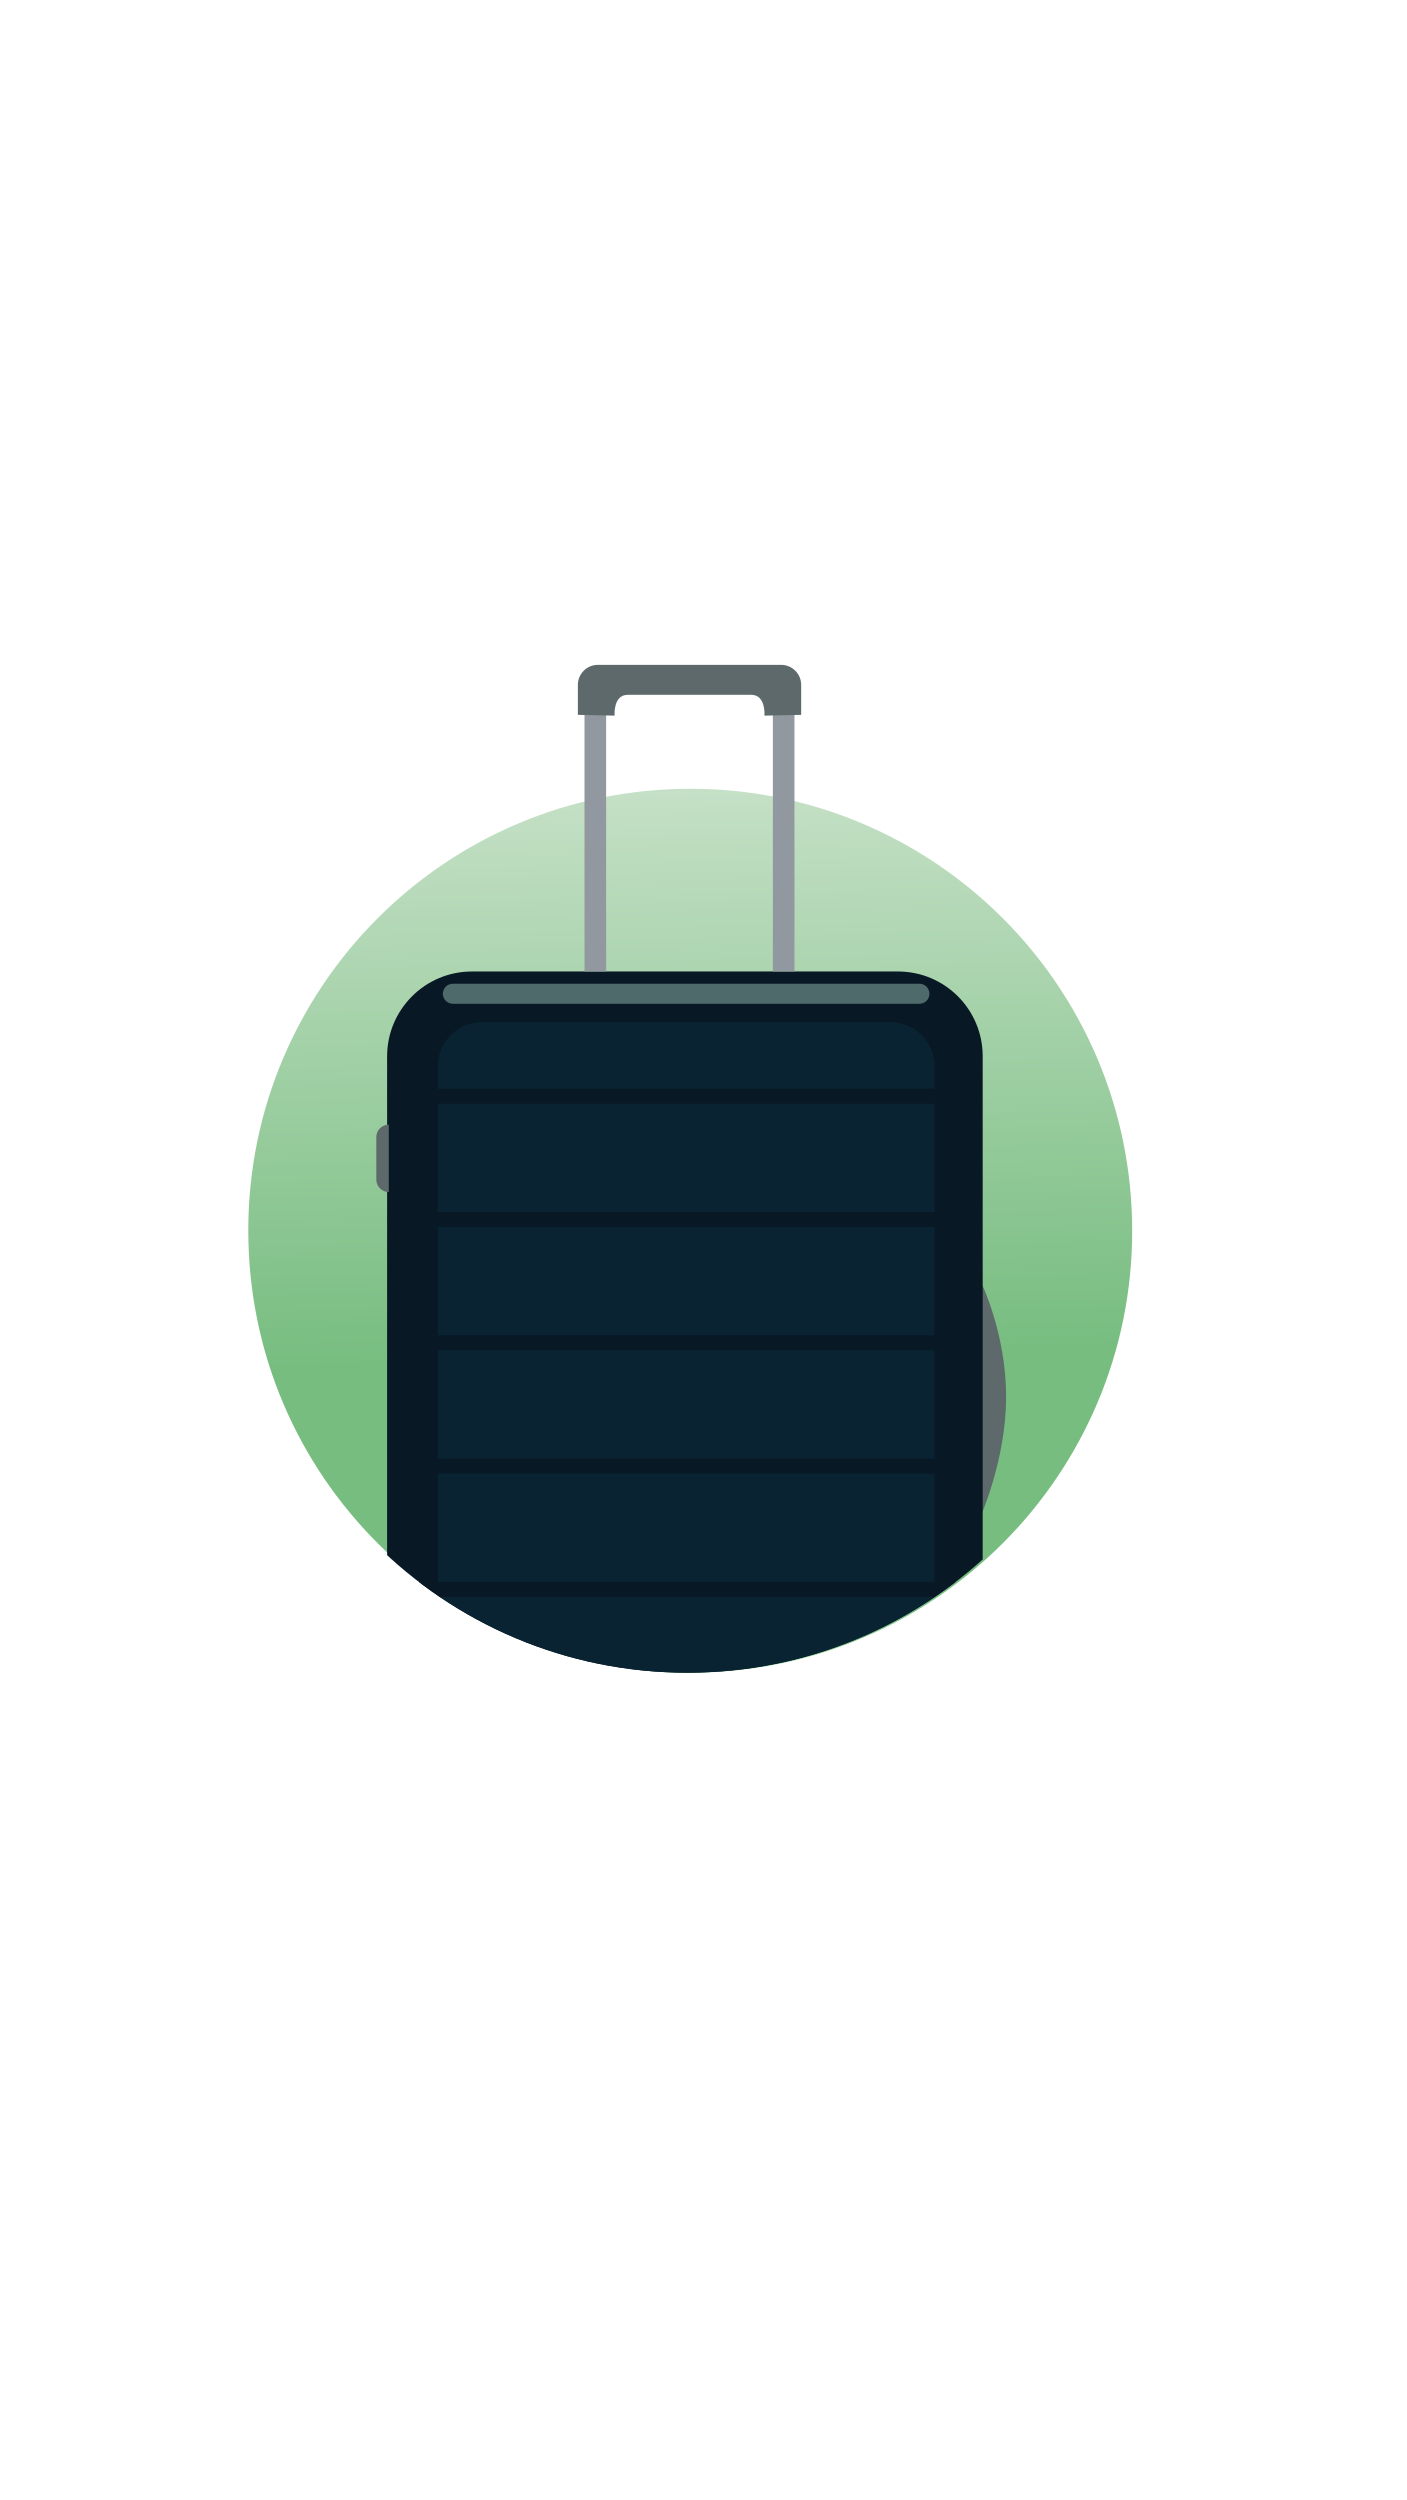
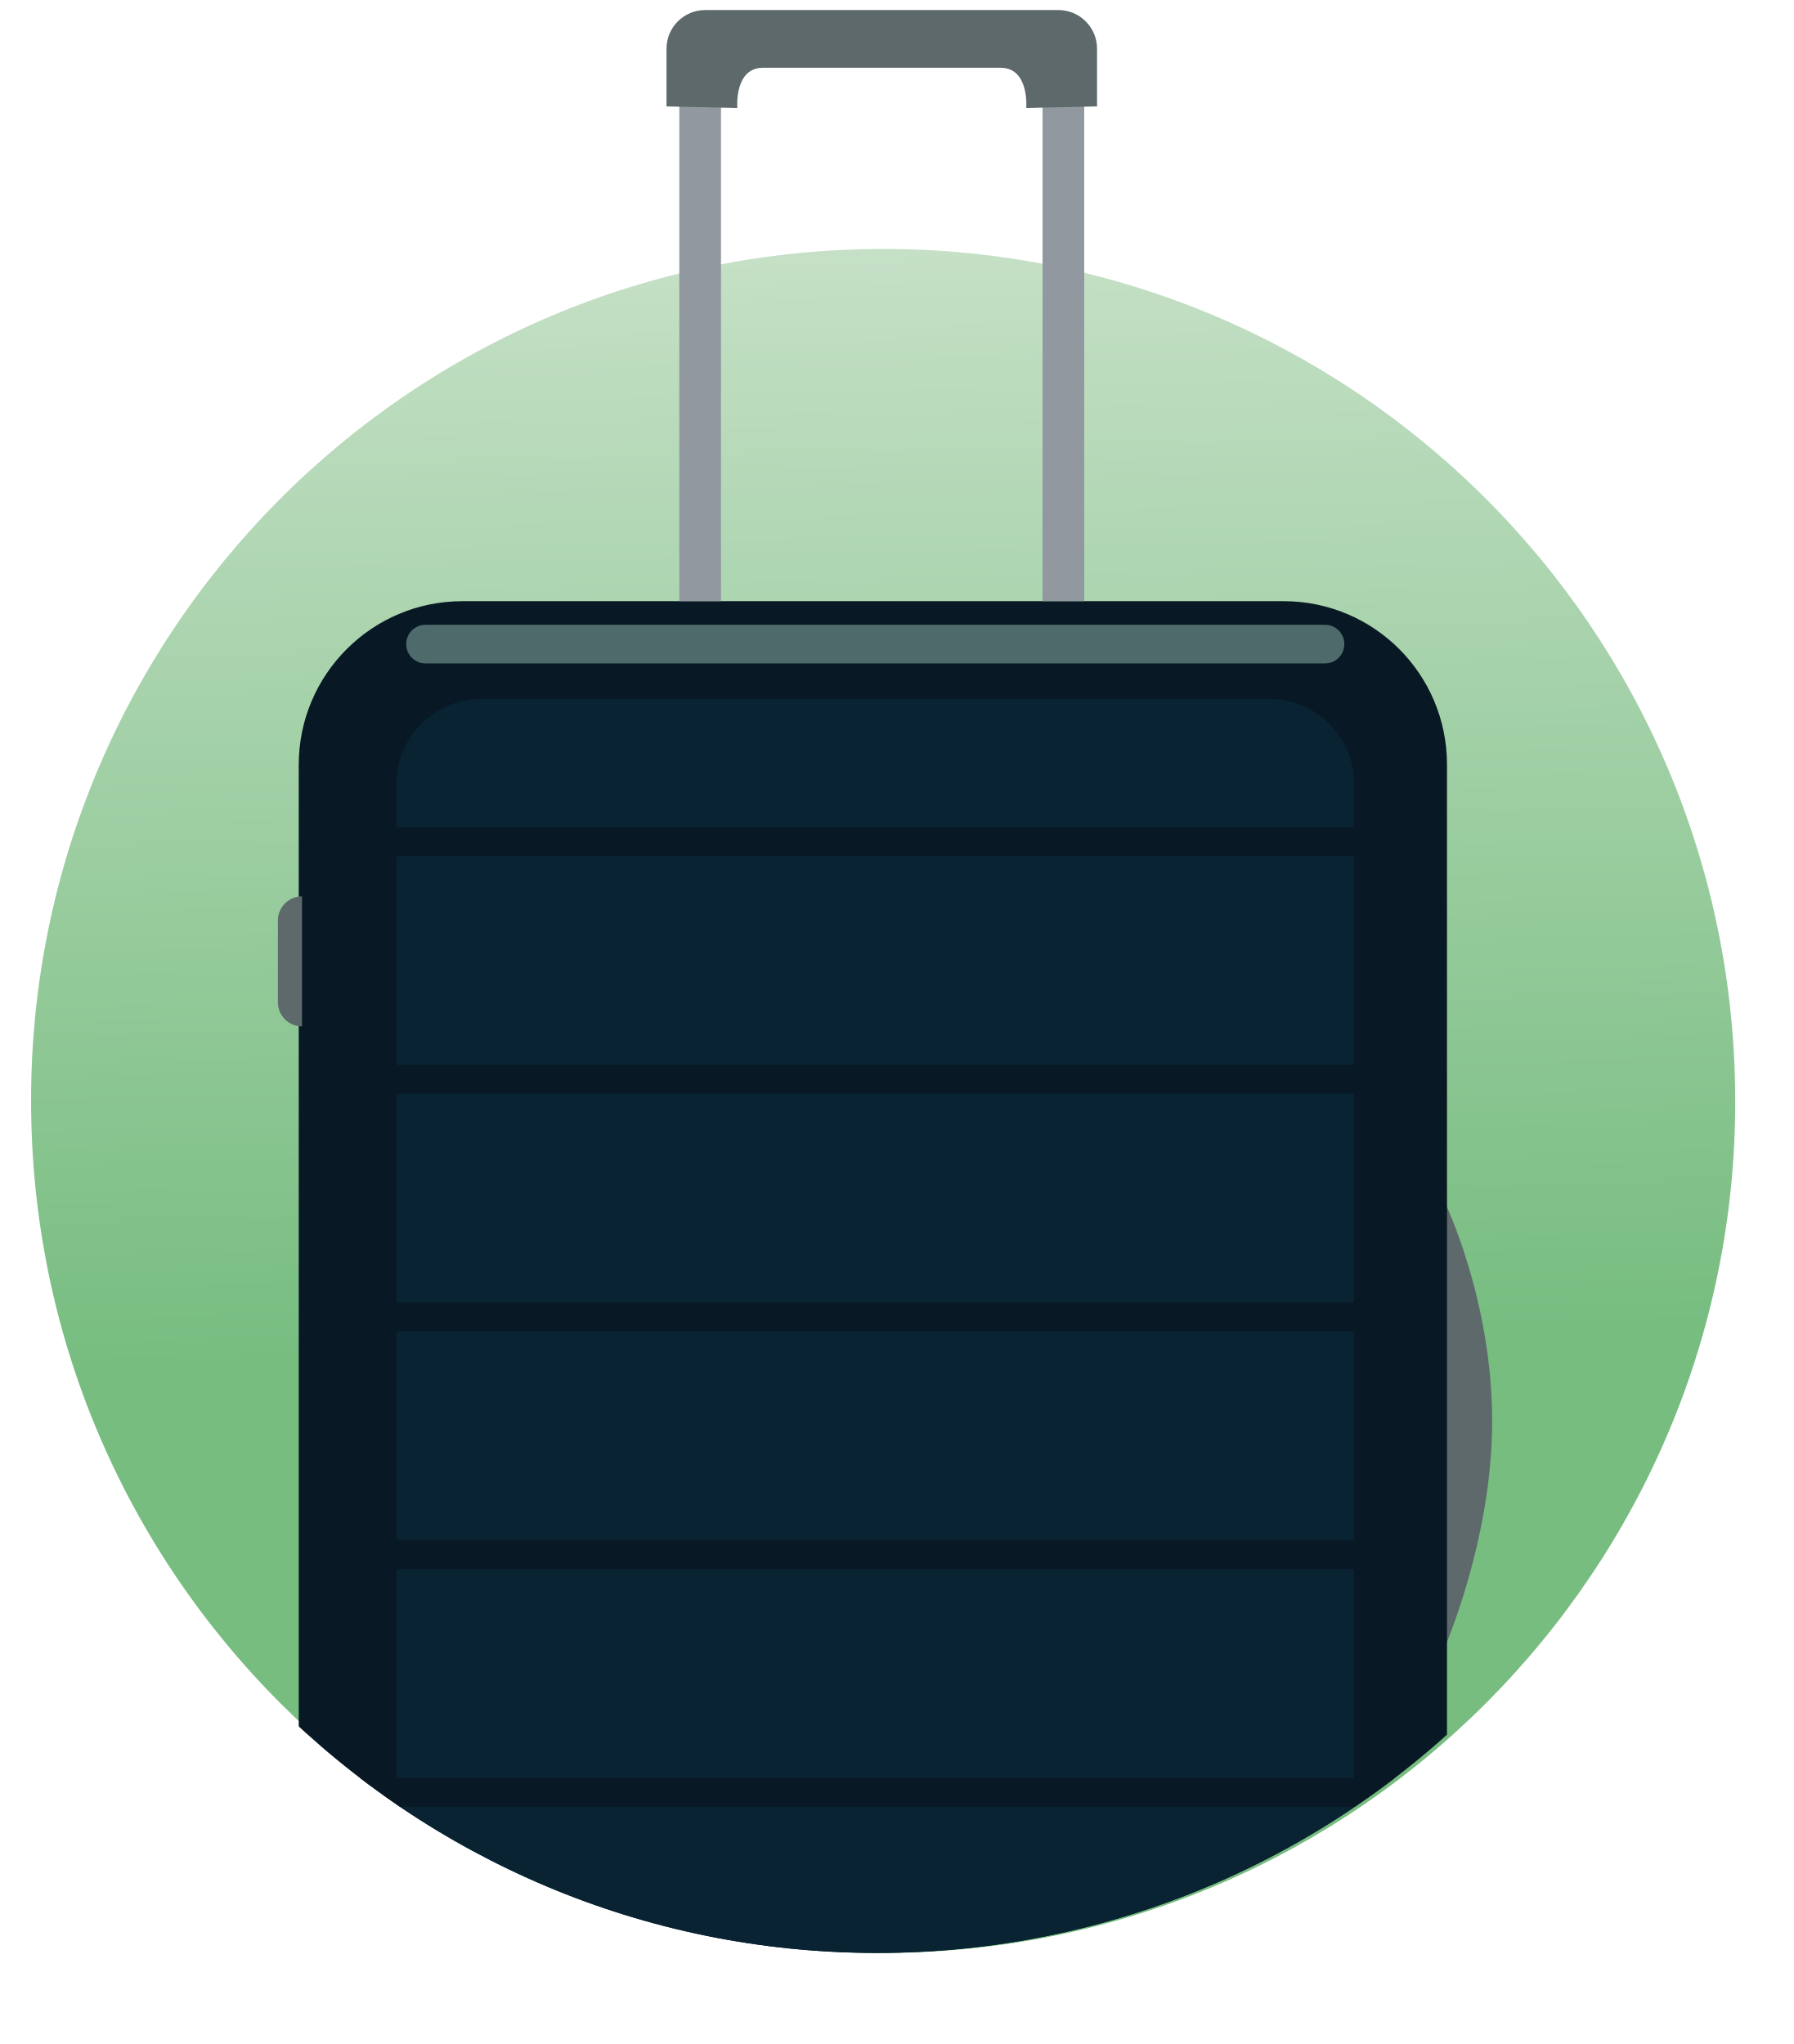
- <svg xmlns="http://www.w3.org/2000/svg" xmlns:xlink="http://www.w3.org/1999/xlink" version="1.1" id="Lag_1" x="0px" y="0px" viewBox="0 0 1080 1920" style="enable-background:new 0 0 1080 1920;" xml:space="preserve">
+ <svg xmlns="http://www.w3.org/2000/svg" xmlns:xlink="http://www.w3.org/1999/xlink" version="1.1" id="Lag_1" x="0px" y="0px" viewBox="0 0 714.4 814.3" style="enable-background:new 0 0 714.4 814.3;" xml:space="preserve">
  <style type="text/css">
	.st0{fill:url(#SVGID_1_);}
- 	.st1{clip-path:url(#SVGID_00000170250124982191369880000004592651574279183789_);}
+ 	.st1{clip-path:url(#SVGID_00000139991807209308601120000016622836838038291860_);}
	.st2{fill:#5E696B;}
	.st3{fill:#80898B;}
	.st4{fill:#191E2A;}
	.st5{fill:#081925;}
	.st6{fill:#092332;}
	.st7{opacity:0.42;}
	.st8{fill:#AFD9CB;}
	.st9{fill:#9198A0;}
- 	.st10{fill:url(#SVGID_00000098188716472622940570000012678390269788796060_);}
- 	.st11{clip-path:url(#SVGID_00000056388701785678218840000009342399207983431854_);}
- 	.st12{fill:#494F47;}
- 	.st13{fill:#B6BECD;}
- 	.st14{fill:#D5DBE4;}
- 	.st15{fill:#0F3849;}
- 	.st16{fill:#424242;}
- 	.st17{fill:#30332D;}
- 	.st18{fill:#393D38;}
- 	.st19{fill:url(#SVGID_00000156548663431883867260000014102279959945516975_);}
- 	.st20{clip-path:url(#SVGID_00000168106150183988266620000008285077966812797569_);}
- 	.st21{fill:#1C5060;}
- 	.st22{fill:#16424C;}
- 	.st23{fill:#333333;}
+ 	.st10{fill:url(#SVGID_00000047024279939676679710000010416655045133404292_);}
+ 	.st11{clip-path:url(#SVGID_00000054985043100245401000000011852223329515017660_);}
+ 	.st12{fill:#1C5060;}
+ 	.st13{fill:#16424C;}
+ 	.st14{fill:#0F3849;}
+ 	.st15{fill:#333333;}
+ 	.st16{fill:url(#SVGID_00000132075214163862293230000015288561159200990370_);}
+ 	.st17{clip-path:url(#SVGID_00000083064681097819789360000001159246246844881332_);}
+ 	.st18{fill:#494F47;}
+ 	.st19{fill:#B6BECD;}
+ 	.st20{fill:#D5DBE4;}
+ 	.st21{fill:#424242;}
+ 	.st22{fill:#30332D;}
+ 	.st23{fill:#393D38;}
</style>
  <g>
    <g>
-       <linearGradient id="SVGID_1_" gradientUnits="userSpaceOnUse" x1="14.242" y1="900.01" x2="693.123" y2="900.01" gradientTransform="matrix(-2.593545e-02 -0.9997 0.9997 -2.593545e-02 -360.4968 1322.063)">
+       <linearGradient id="SVGID_1_" gradientUnits="userSpaceOnUse" x1="-151.603" y1="525.484" x2="527.201" y2="525.484" gradientTransform="matrix(-2.593545e-02 -0.9997 -0.9997 2.593545e-02 882.0236 612.7083)">
        <stop offset="0.357" style="stop-color:#77BD80" />
        <stop offset="1" style="stop-color:#C5E0C6" />
      </linearGradient>
-       <path class="st0" d="M869.4,936.4L869.4,936.4c4.9,187.4-143.1,343.3-330.5,348.1h0c-187.4,4.9-343.3-143.1-348.1-330.5l0,0    c-4.9-187.4,143.1-343.3,330.5-348.1h0C708.6,601,864.5,748.9,869.4,936.4z" />
+       <path class="st0" d="M691.1,429.8L691.1,429.8C696,617.2,548,773.1,360.6,777.9l0,0C173.2,782.8,17.3,634.8,12.5,447.4l0,0    C7.6,260,155.6,104.1,343,99.3l0,0C530.3,94.4,686.2,242.3,691.1,429.8z" />
      <g>
-         <defs>
-           <path id="SVGID_00000111893459617685522000000017423475149427738805_" d="M867.1,936.4L867.1,936.4      c4.9,187.4-143.1,343.3-330.5,348.1h0c-187.4,4.9-343.3-143.1-348.1-330.5l0,0c-3.5-136.2,120.8-456.3,235.2-513.3      c43-21.4,143,26.3,194.2,25l26.1,44.1C831.4,505,862.3,748.9,867.1,936.4z" />
-         </defs>
-         <clipPath id="SVGID_00000054966289246495002660000015360131659156159371_">
-           <use xlink:href="#SVGID_00000111893459617685522000000017423475149427738805_" style="overflow:visible;" />
-         </clipPath>
-         <g style="clip-path:url(#SVGID_00000054966289246495002660000015360131659156159371_);">
-           <path class="st2" d="M753.7,985.3c0,0,19,38.9,19,87.5c0,48.6-20.1,93-20.1,93l-2.6-142.3L753.7,985.3z" />
-           <path class="st3" d="M662.6,1382.5h74.2c0,0,20.5-10.2,17.9-40.9l-98.5,2.6L662.6,1382.5z" />
-           <rect x="722.7" y="1380.6" class="st2" width="14.1" height="32.6" />
-           <ellipse transform="matrix(0.7071 -0.7071 0.7071 0.7071 -788.4675 912.0859)" class="st4" cx="706.8" cy="1407.8" rx="31.3" ry="31.3" />
-           <path class="st2" d="M694.6,1407.8c0-6.7,5.4-12.2,12.2-12.2c6.7,0,12.2,5.4,12.2,12.2s-5.4,12.2-12.2,12.2      C700,1420,694.6,1414.5,694.6,1407.8z" />
-           <path class="st3" d="M395.4,1382.5h-74.2c0,0-20.5-10.2-17.9-40.9l98.5,2.6L395.4,1382.5z" />
-           <rect x="321.2" y="1380.6" class="st2" width="14.1" height="32.6" />
-           <ellipse transform="matrix(0.2716 -0.9624 0.9624 0.2716 -1099.036 1363.448)" class="st4" cx="351.3" cy="1407.8" rx="31.3" ry="31.3" />
-           <path class="st2" d="M363.4,1407.8c0-6.7-5.4-12.2-12.2-12.2c-6.7,0-12.2,5.4-12.2,12.2s5.4,12.2,12.2,12.2      C358,1420,363.4,1414.5,363.4,1407.8z" />
-           <path class="st5" d="M689.6,746.1H533.4h-14.6H362.5c-36,0-65.2,29.2-65.2,65.2v526.2c0,0,1.2,19.8,28.1,20.5      c34.5,1,60.8-4.8,63.3,15.4c3.7,29.5,26.9,29.3,26.9,29.3h109.5h1.8h109.5c0,0,23.1,0.2,26.9-29.3c2.6-20.2,28.8-14.4,63.3-15.4      c26.9-0.7,28.1-20.5,28.1-20.5V811.2C754.7,775.2,725.6,746.1,689.6,746.1z" />
-           <path class="st6" d="M683.7,785H370.2c-18.7,0-33.9,15.1-33.9,33.6v539.8c29.1-0.1,50.2-2.7,52.5,15.1      c3.7,29.3,26.9,29.1,26.9,29.1h109.5h1.8h109.5c0,0,23.1,0.2,26.9-29.1c2.3-18.2,24.3-15.1,54.3-15.1V818.6      C717.6,800,702.4,785,683.7,785z" />
-           <rect x="297.9" y="836.2" class="st5" width="455.5" height="11.5" />
-           <rect x="297.9" y="930.8" class="st5" width="455.5" height="11.5" />
-           <rect x="297.9" y="1025.5" class="st5" width="455.5" height="11.5" />
-           <rect x="297.9" y="1120.2" class="st5" width="455.5" height="11.5" />
-           <rect x="297.9" y="1214.9" class="st5" width="455.5" height="11.5" />
-           <rect x="297.9" y="1309.6" class="st5" width="455.5" height="11.5" />
-           <g class="st7">
+         <g>
+           <defs>
+             <path id="SVGID_00000025437164355351228260000006013640585629747104_" d="M688.8,429.8L688.8,429.8       c4.9,187.4-143.1,343.3-330.5,348.1l0,0C170.9,782.8,15,634.8,10.2,447.4l0,0C6.7,311.2,131-8.9,245.4-65.9       c43-21.4,143,26.3,194.2,25l26.1,44.1C653.1-1.6,684,242.3,688.8,429.8z" />
+           </defs>
+           <clipPath id="SVGID_00000044874567996090763960000013872848894936922558_">
+             <use xlink:href="#SVGID_00000025437164355351228260000006013640585629747104_" style="overflow:visible;" />
+           </clipPath>
+           <g style="clip-path:url(#SVGID_00000044874567996090763960000013872848894936922558_);">
+             <path class="st2" d="M575.4,478.7c0,0,19,38.9,19,87.5c0,48.6-20.1,93-20.1,93l-2.6-142.3L575.4,478.7z" />
+             <path class="st5" d="M511.3,239.5H355.1h-14.6H184.2c-36,0-65.2,29.2-65.2,65.2v526.2c0,0,1.2,19.8,28.1,20.5       c34.5,1,60.8-4.8,63.3,15.4c3.7,29.5,26.9,29.3,26.9,29.3h109.5h1.8h109.5c0,0,23.1,0.2,26.9-29.3       c2.6-20.2,28.8-14.4,63.3-15.4c26.9-0.7,28.1-20.5,28.1-20.5V304.6C576.4,268.6,547.3,239.5,511.3,239.5z" />
+             <path class="st6" d="M505.4,278.4H191.9c-18.7,0-33.9,15.1-33.9,33.6v539.8c29.1-0.1,50.2-2.7,52.5,15.1       c3.7,29.3,26.9,29.1,26.9,29.1h109.5h1.8h109.5c0,0,23.1,0.2,26.9-29.1c2.3-18.2,24.3-15.1,54.3-15.1V312       C539.3,293.4,524.1,278.4,505.4,278.4z" />
+             <rect x="119.6" y="329.6" class="st5" width="455.5" height="11.5" />
+             <rect x="119.6" y="424.2" class="st5" width="455.5" height="11.5" />
+             <rect x="119.6" y="518.9" class="st5" width="455.5" height="11.5" />
+             <rect x="119.6" y="613.6" class="st5" width="455.5" height="11.5" />
+             <rect x="119.6" y="708.3" class="st5" width="455.5" height="11.5" />
+             <rect x="119.6" y="803" class="st5" width="455.5" height="11.5" />
+             <g class="st7">
+               <g>
+                 <path class="st8" d="M527.8,264.3H169.5c-4.2,0-7.7-3.4-7.7-7.7c0-4.2,3.4-7.7,7.7-7.7h358.3c4.2,0,7.7,3.4,7.7,7.7         S532.1,264.3,527.8,264.3z" />
+               </g>
+             </g>
+             <rect x="270.6" y="34" class="st9" width="16.6" height="205.5" />
+             <rect x="415.3" y="34.8" class="st9" width="16.6" height="204.7" />
+             <path class="st2" d="M120.3,408.9L120.3,408.9v-51.8l0,0c-5.3,0-9.6,4.3-9.6,9.6v32.6C110.7,404.6,115,408.9,120.3,408.9z" />
+             <path class="st2" d="M120.3,773.6L120.3,773.6v-51.8l0,0c-5.3,0-9.6,4.3-9.6,9.6V764C110.7,769.3,115,773.6,120.3,773.6z" />
+             <path class="st2" d="M421.6,4h-61.4h-17.9h-61.4c-8.5,0-15.4,6.9-15.4,15.4v23l28.2,0.6c0,0-1.3-16,10.2-16       c6.7,0,24.6,0,38.4,0c10,0,17.9,0,17.9,0c13.8,0,31.7,0,38.4,0c11.5,0,10.2,16,10.2,16l28.2-0.6v-23C437,10.9,430.1,4,421.6,4z       " />
+           </g>
+         </g>
+       </g>
+     </g>
+   </g>
+   <g>
+     <g>
+       <g>
+         <g>
+           <defs>
+             <path id="SVGID_00000176026572578772198710000018277353391892255876_" d="M1424.8,416.5L1424.8,416.5       c4.8,184.2-140.7,337.4-324.9,342.2l0,0C915.7,763.5,762.5,618,757.7,433.8l0,0C754.9,325.8,898.5,7,976.5-56.1       c55-44.4,57.2,22,133.3,20l74,14C1368-26.8,1420,232.3,1424.8,416.5z" />
+           </defs>
+           <clipPath id="SVGID_00000017486190364036858980000012363366604395849143_">
+             <use xlink:href="#SVGID_00000176026572578772198710000018277353391892255876_" style="overflow:visible;" />
+           </clipPath>
+           <g style="clip-path:url(#SVGID_00000017486190364036858980000012363366604395849143_);">
            <g>
-               <path class="st8" d="M706.1,770.9H347.8c-4.2,0-7.7-3.4-7.7-7.7c0-4.2,3.4-7.7,7.7-7.7h358.3c4.2,0,7.7,3.4,7.7,7.7        C713.8,767.5,710.4,770.9,706.1,770.9z" />
+               <path class="st12" d="M446.6,695.2c-0.5,0-1-0.2-1.4-0.7c-0.6-0.8-0.4-1.9,0.4-2.4l212.3-158.3c0.8-0.6,1.9-0.4,2.4,0.4        c0.6,0.8,0.4,1.9-0.4,2.4L447.6,694.9C447.3,695.1,446.9,695.2,446.6,695.2z" />
            </g>
+             <path class="st5" d="M1518.2,534.3v132.9l-94.7,94.7h-672l-84-84l-10.1-10.1V534.2l4.3-4.7l229.5-246l188.9-235.6l0.9-1.1       l6.9-8.6l0.3,0.4c0,0,1.2,1.6,3.4,4.6l0,0c21.2,28.3,135,179.9,209.3,265C1381.2,400.1,1518.2,534.3,1518.2,534.3z" />
+             <polygon class="st14" points="1423.5,761.9 1518.2,667.2 1518.2,625.7 1415.3,692.6 766.5,692.6 657.5,635.5 657.5,667.9        751.5,761.9      " />
+             <polygon class="st5" points="657.5,534.3 766.5,583.4 766.5,692.6 657.5,635.5      " />
+             <g>
+               <path class="st12" d="M608.7,850.5c-0.3,0-0.6-0.1-0.9-0.2c-0.8-0.5-1.1-1.6-0.6-2.4L765,582.5c0.5-0.8,1.5-1.1,2.4-0.6        c0.8,0.5,1.1,1.5,0.6,2.4L610.2,849.7C609.8,850.2,609.3,850.5,608.7,850.5z" />
+             </g>
+             <polygon class="st12" points="652.4,537.8 663.6,527.6 664.2,537.3 654.5,540.6      " />
+             <path class="st5" d="M1080.9,46.8c0,0.3-0.1,0.7-0.1,1c-11.2,85.2-48.2,165.2-94.9,237.3c-41.9,64.7-91.7,123.8-141.4,182.8       c-22.4,26.5-44.7,53.1-67.1,79.6C741,590.7,706.5,637.1,667.5,678l-10.1-10.1V534.3l4.3-4.7l229.5-246l188.9-235.7L1080.9,46.8       z" />
+             <path class="st15" d="M597.4,814.8l9.5,33.8c0.4,1.4,1.9,2.2,3.3,1.8c1.3-0.4,2.1-1.6,1.9-2.9l-5-34.8       c-0.4-2.7-2.9-4.6-5.6-4.2s-4.6,2.9-4.2,5.6C597.3,814.4,597.4,814.6,597.4,814.8z" />
          </g>
-           <rect x="448.9" y="540.6" class="st9" width="16.6" height="205.5" />
-           <rect x="593.5" y="541.3" transform="matrix(-1 -1.224647e-16 1.224647e-16 -1 1203.652 1287.389)" class="st9" width="16.6" height="204.7" />
-           <path class="st2" d="M298.6,915.5L298.6,915.5v-51.8l0,0c-5.3,0-9.6,4.3-9.6,9.6v32.6C289,911.2,293.3,915.5,298.6,915.5z" />
-           <path class="st2" d="M298.6,1280.2L298.6,1280.2v-51.8l0,0c-5.3,0-9.6,4.3-9.6,9.6v32.6C289,1275.9,293.3,1280.2,298.6,1280.2z" />
-           <path class="st2" d="M599.9,510.6h-61.4h-17.9h-61.4c-8.5,0-15.4,6.9-15.4,15.4v23l28.2,0.6c0,0-1.3-16,10.2-16      c6.7,0,24.6,0,38.4,0c10,0,17.9,0,17.9,0c13.8,0,31.7,0,38.4,0c11.5,0,10.2,16,10.2,16l28.2-0.6v-23      C615.3,517.5,608.4,510.6,599.9,510.6z" />
        </g>
      </g>
    </g>
  </g>
</svg>
